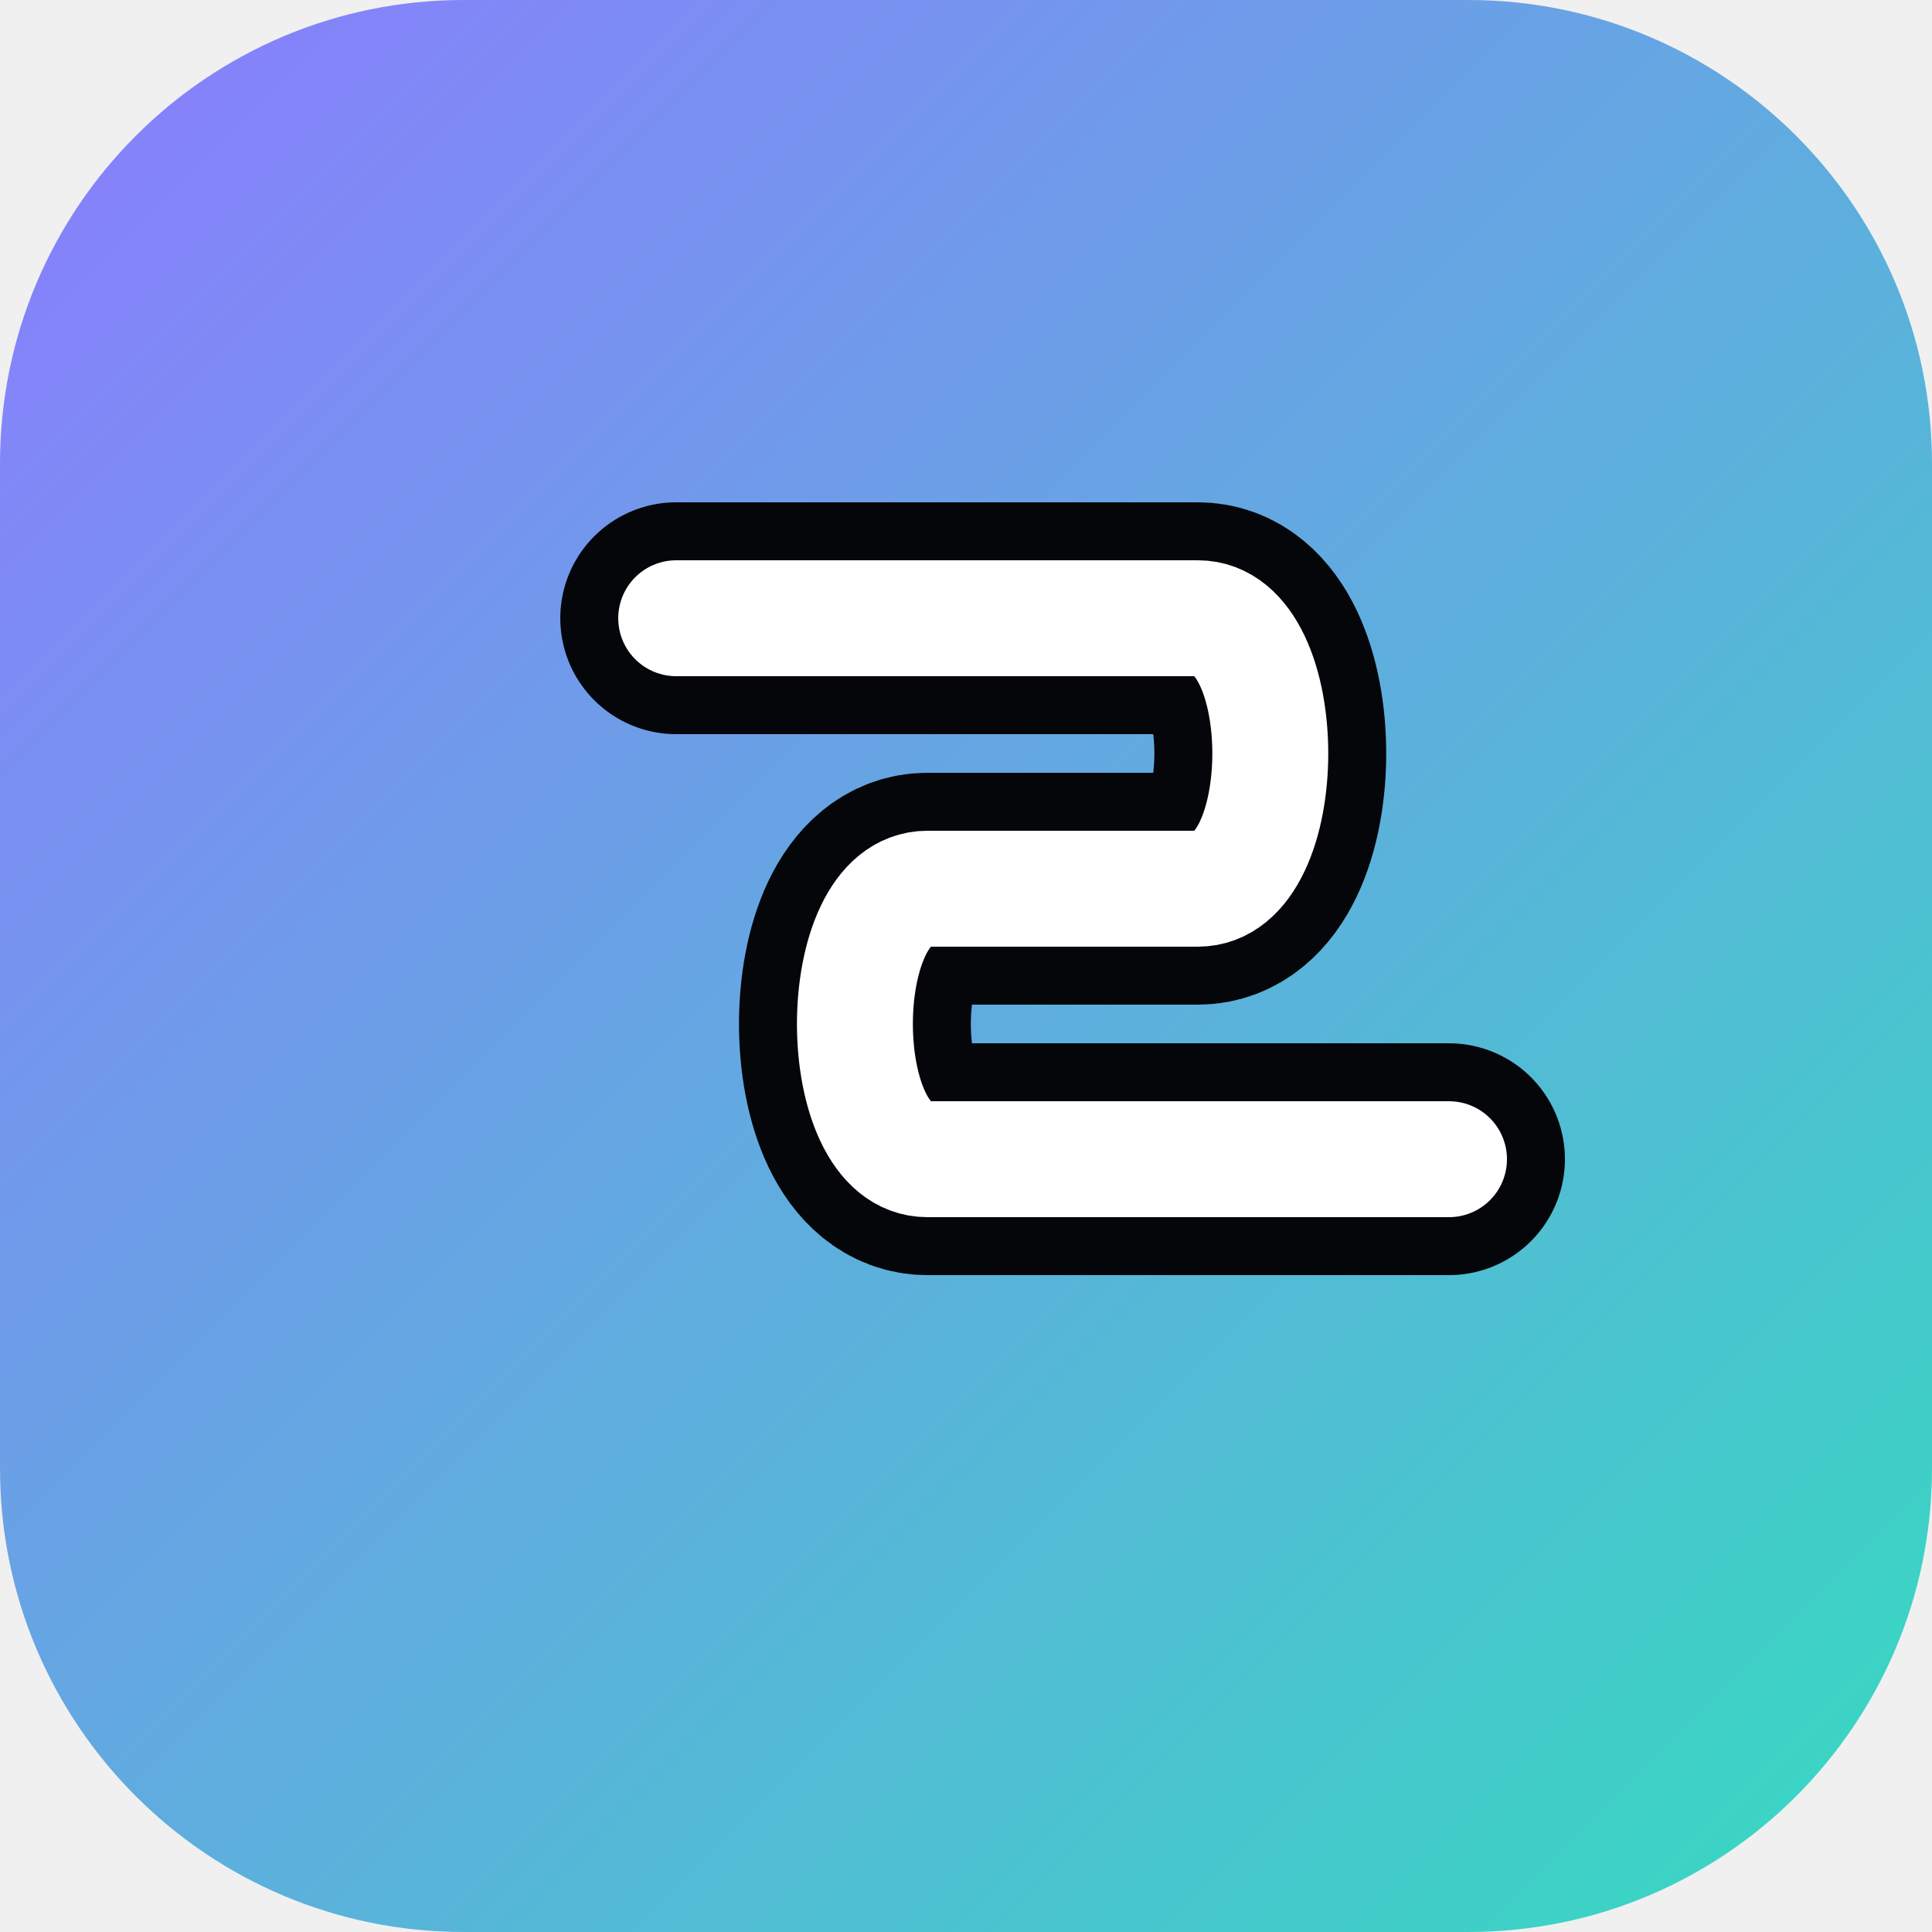
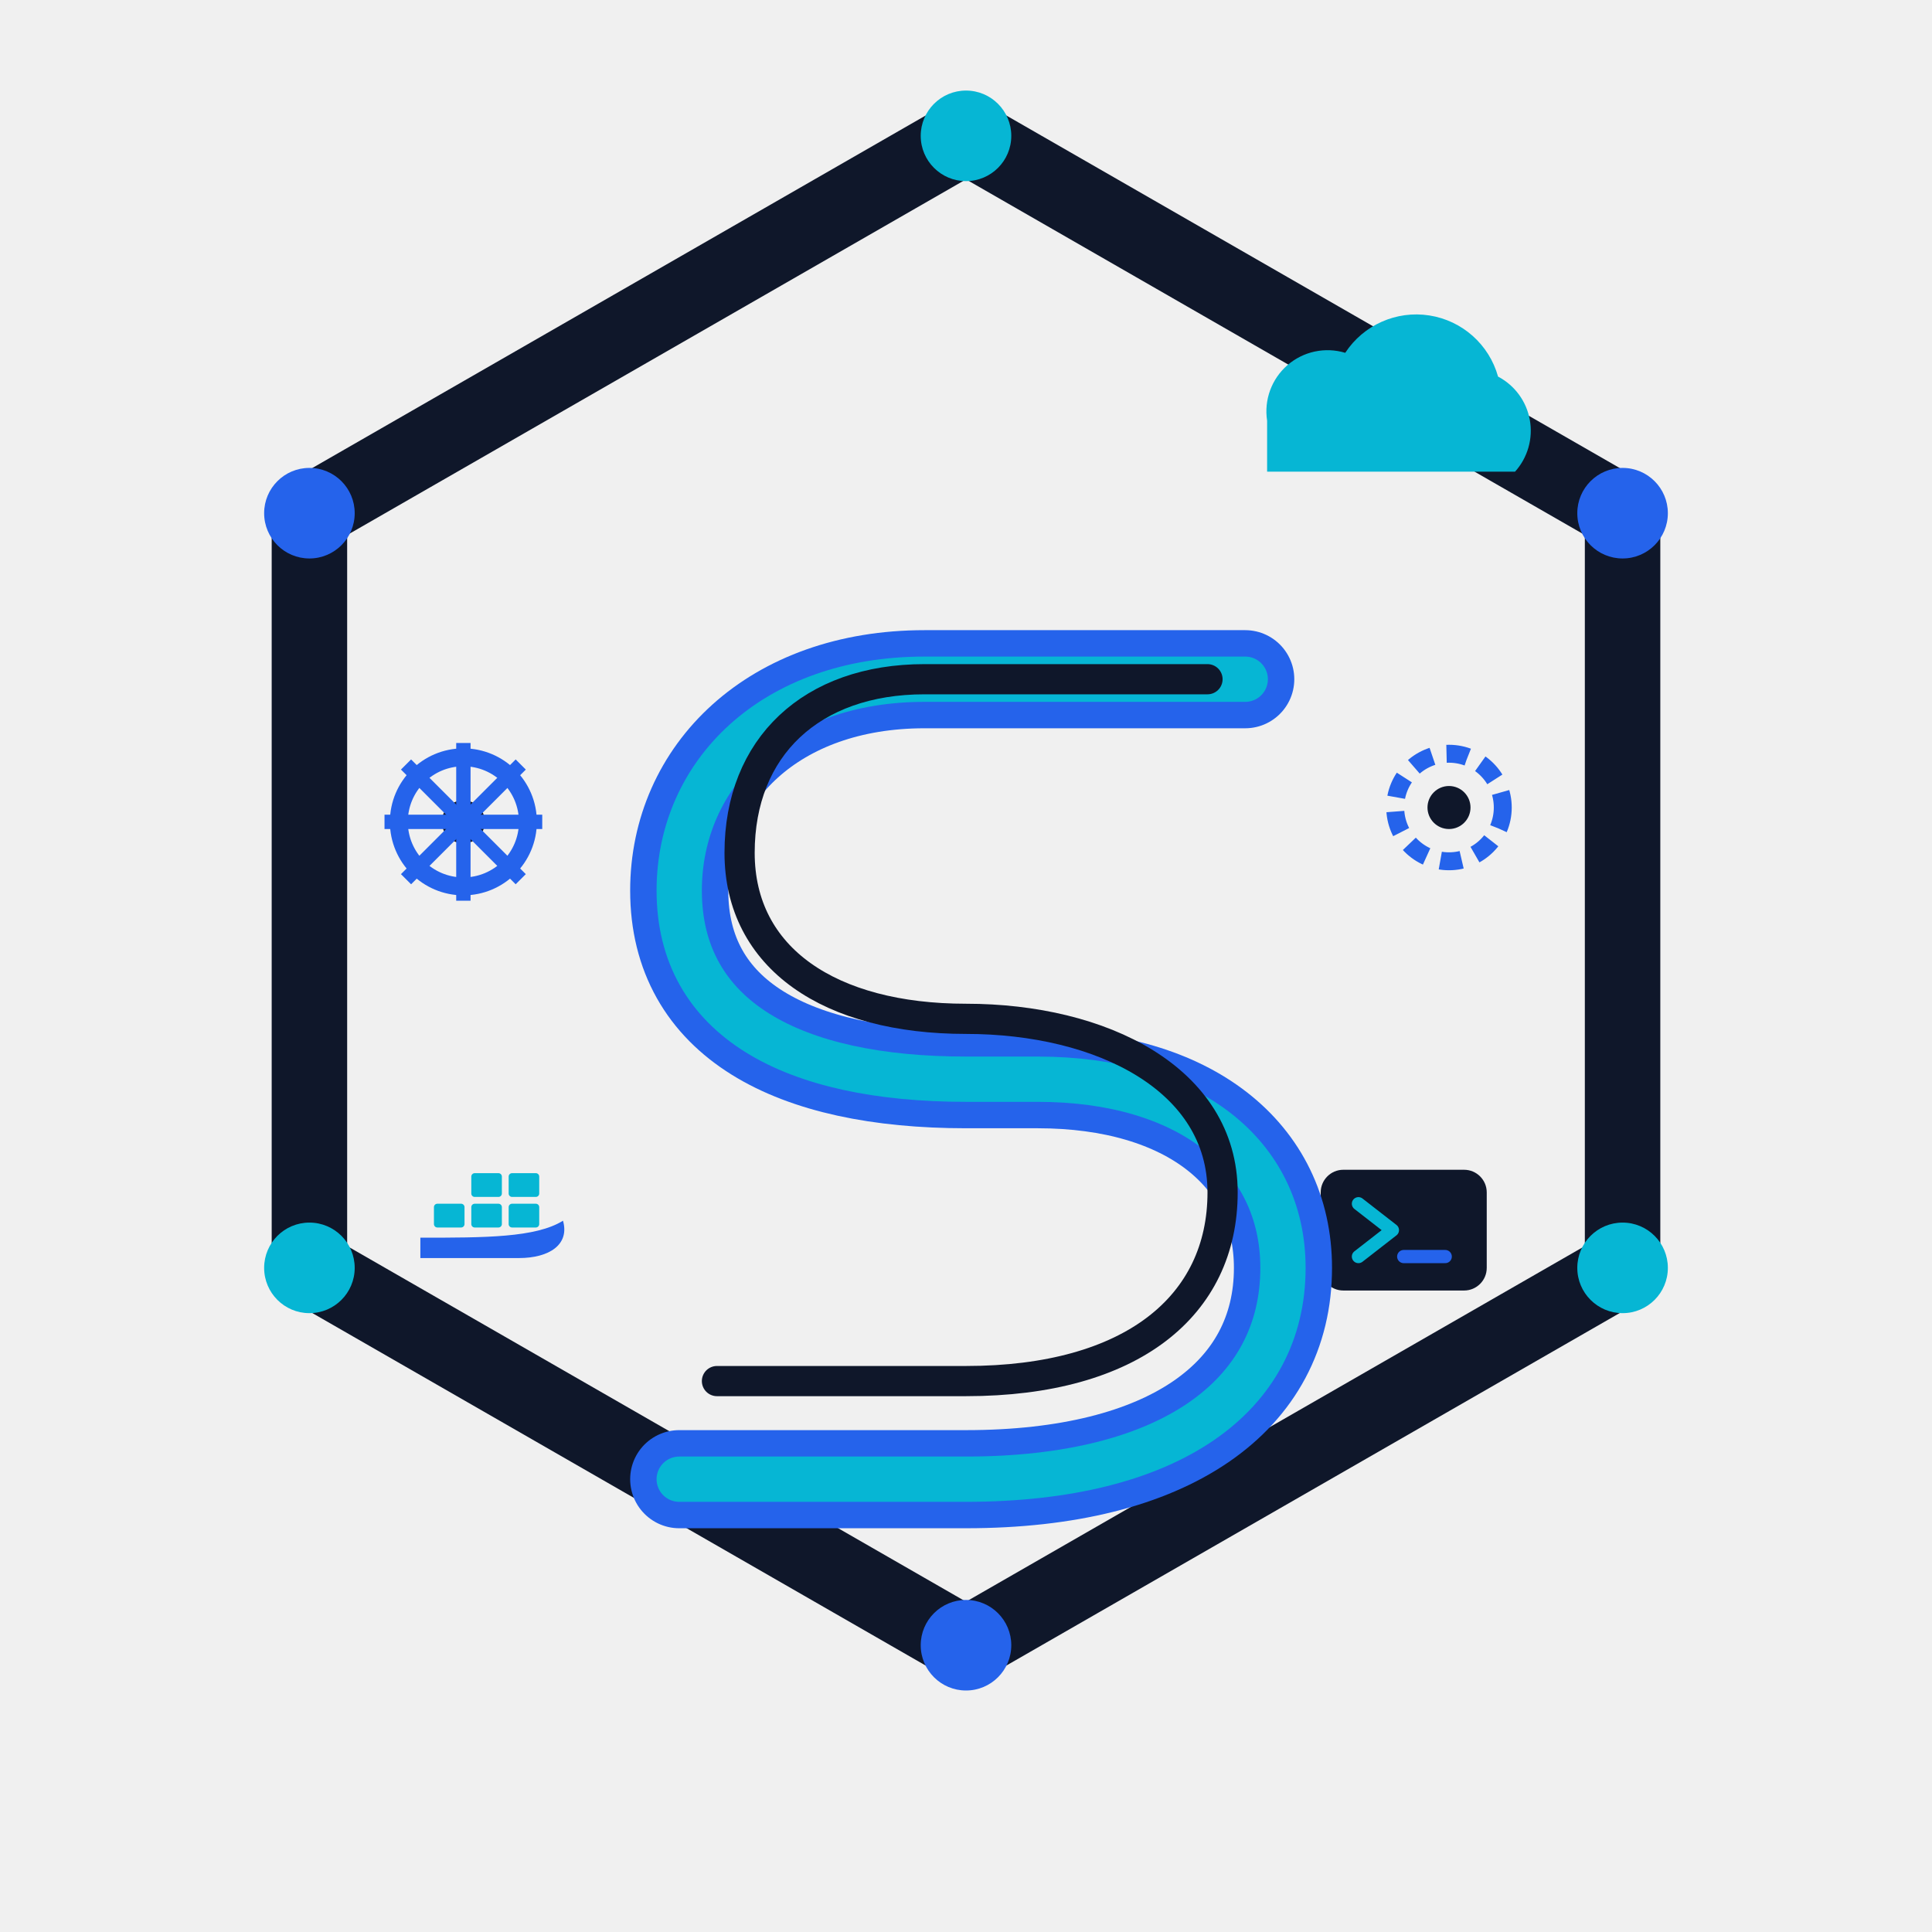
- <svg xmlns="http://www.w3.org/2000/svg" viewBox="0 0 100 100" width="100" height="100">
-   <defs>
-     <linearGradient id="bg-grad" x1="0%" y1="0%" x2="100%" y2="100%">
-       <stop offset="0%" stop-color="#8c7bff" />
-       <stop offset="100%" stop-color="#35dbc0" />
-     </linearGradient>
-   </defs>
-   <rect width="100" height="100" rx="24" fill="url(#bg-grad)" />
-   <path d="M35 32 H 62 C 67 32, 67 46, 62 46 H 48 C 43 46, 43 60, 48 60 H 75" fill="none" stroke="#05060a" stroke-width="12" stroke-linecap="round" stroke-linejoin="round" />
-   <path d="M35 32 H 62 C 67 32, 67 46, 62 46 H 48 C 43 46, 43 60, 48 60 H 75" fill="none" stroke="#ffffff" stroke-width="6" stroke-linecap="round" stroke-linejoin="round" />
+ <svg xmlns="http://www.w3.org/2000/svg" viewBox="0 0 512 512" width="512" height="512">
+   <polygon points="256,36 430,136 430,336 256,436 82,336 82,136" fill="none" stroke="#0F172A" stroke-width="20" stroke-linejoin="round" />
+   <circle cx="256" cy="36" r="12" fill="#06B6D4" />
+   <circle cx="430" cy="136" r="12" fill="#2563EB" />
+   <circle cx="430" cy="336" r="12" fill="#06B6D4" />
+   <circle cx="256" cy="436" r="12" fill="#2563EB" />
+   <circle cx="82" cy="336" r="12" fill="#06B6D4" />
+   <circle cx="82" cy="136" r="12" fill="#2563EB" />
+   <g transform="translate(325, 80) scale(0.9)">
+     <path d="M 12 35 A 18 18 0 0 1 35 15 A 25 25 0 0 1 80 22 A 18 18 0 0 1 85 50 L 12 50 Z" fill="#06B6D4" />
+   </g>
+   <g transform="translate(100, 195) scale(0.95)">
+     <circle cx="24" cy="24" r="18" fill="none" stroke="#2563EB" stroke-width="5" />
+     <circle cx="24" cy="24" r="6" fill="#0F172A" />
+     <line x1="24" y1="2" x2="24" y2="46" stroke="#2563EB" stroke-width="4" />
+     <line x1="2" y1="24" x2="46" y2="24" stroke="#2563EB" stroke-width="4" />
+     <line x1="8" y1="8" x2="40" y2="40" stroke="#2563EB" stroke-width="4" />
+     <line x1="8" y1="40" x2="40" y2="8" stroke="#2563EB" stroke-width="4" />
+   </g>
+   <g transform="translate(365, 195) scale(0.95)">
+     <circle cx="20" cy="20" r="15" fill="none" stroke="#2563EB" stroke-width="5" stroke-dasharray="6,4" />
+     <circle cx="20" cy="20" r="6" fill="#0F172A" />
+   </g>
+   <g transform="translate(115, 310) scale(0.9)">
+     <rect x="0" y="10" width="9" height="7" rx="1" fill="#06B6D4" />
+     <rect x="11" y="10" width="9" height="7" rx="1" fill="#06B6D4" />
+     <rect x="22" y="10" width="9" height="7" rx="1" fill="#06B6D4" />
+     <rect x="11" y="1" width="9" height="7" rx="1" fill="#06B6D4" />
+     <rect x="22" y="1" width="9" height="7" rx="1" fill="#06B6D4" />
+     <path d="M -4 20 C 15 20 30 20 38 15 C 40 22 34 26 25 26 L -4 26 Z" fill="#2563EB" />
+   </g>
+   <g transform="translate(350, 310)">
+     <rect x="0" y="0" width="44" height="32" rx="6" fill="#0F172A" />
+     <path d="M 10 9 L 19 16 L 10 23" fill="none" stroke="#06B6D4" stroke-width="3.5" stroke-linecap="round" stroke-linejoin="round" />
+     <line x1="22" y1="23" x2="33" y2="23" stroke="#2563EB" stroke-width="3.5" stroke-linecap="round" />
+   </g>
+   <path d="M 330 180 L 245 180 C 205 180 180 205 180 236 C 180 270 210 286 256 286 L 275 286 C 315 286 340 306 340 336 C 340 370 310 392 256 392 L 180 392" fill="none" stroke="#2563EB" stroke-width="26" stroke-linecap="round" stroke-linejoin="round" />
+   <path d="M 330 180 L 245 180 C 205 180 180 205 180 236 C 180 270 210 286 256 286 L 275 286 C 315 286 340 306 340 336 C 340 370 310 392 256 392 L 180 392" fill="none" stroke="#06B6D4" stroke-width="12" stroke-linecap="round" stroke-linejoin="round" />
+   <path d="M 320 180 H 245 C 215 180 196 198 196 226 C 196 254 220 270 256 270 C 292 270 324 286 324 316 C 324 346 300 366 256 366 H 190" fill="none" stroke="#0F172A" stroke-width="8" stroke-linecap="round" stroke-linejoin="round" />
</svg>
